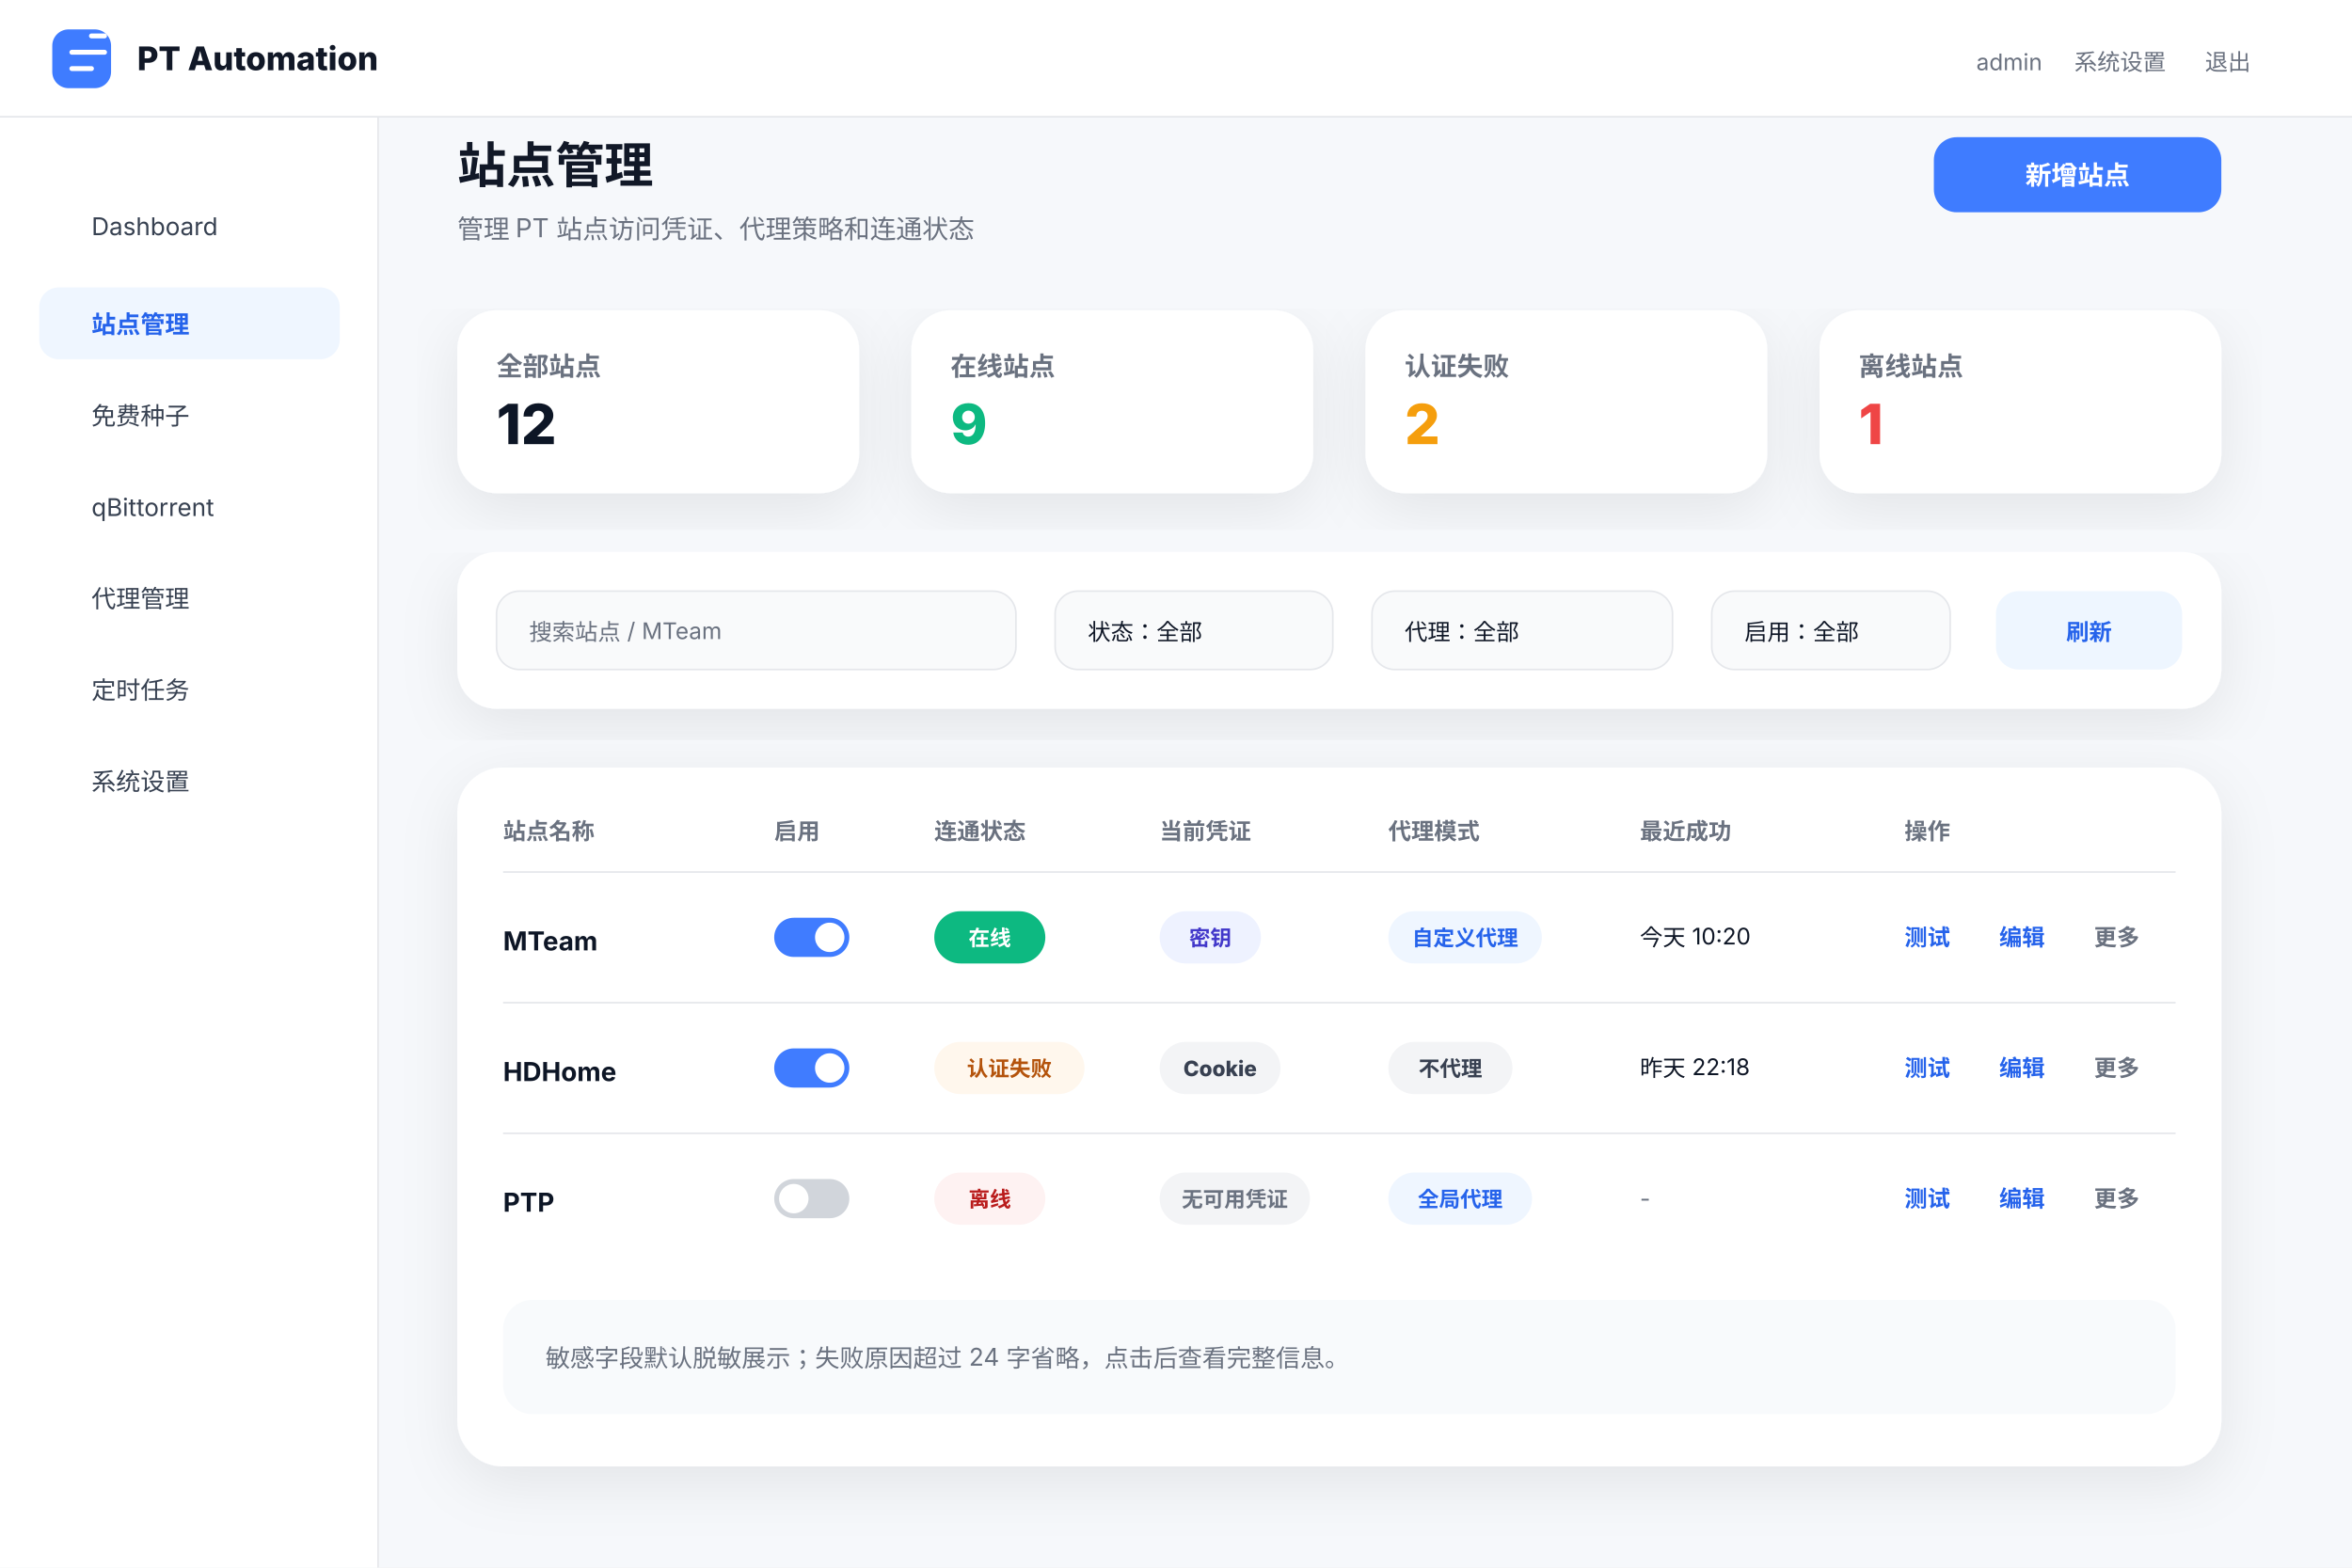
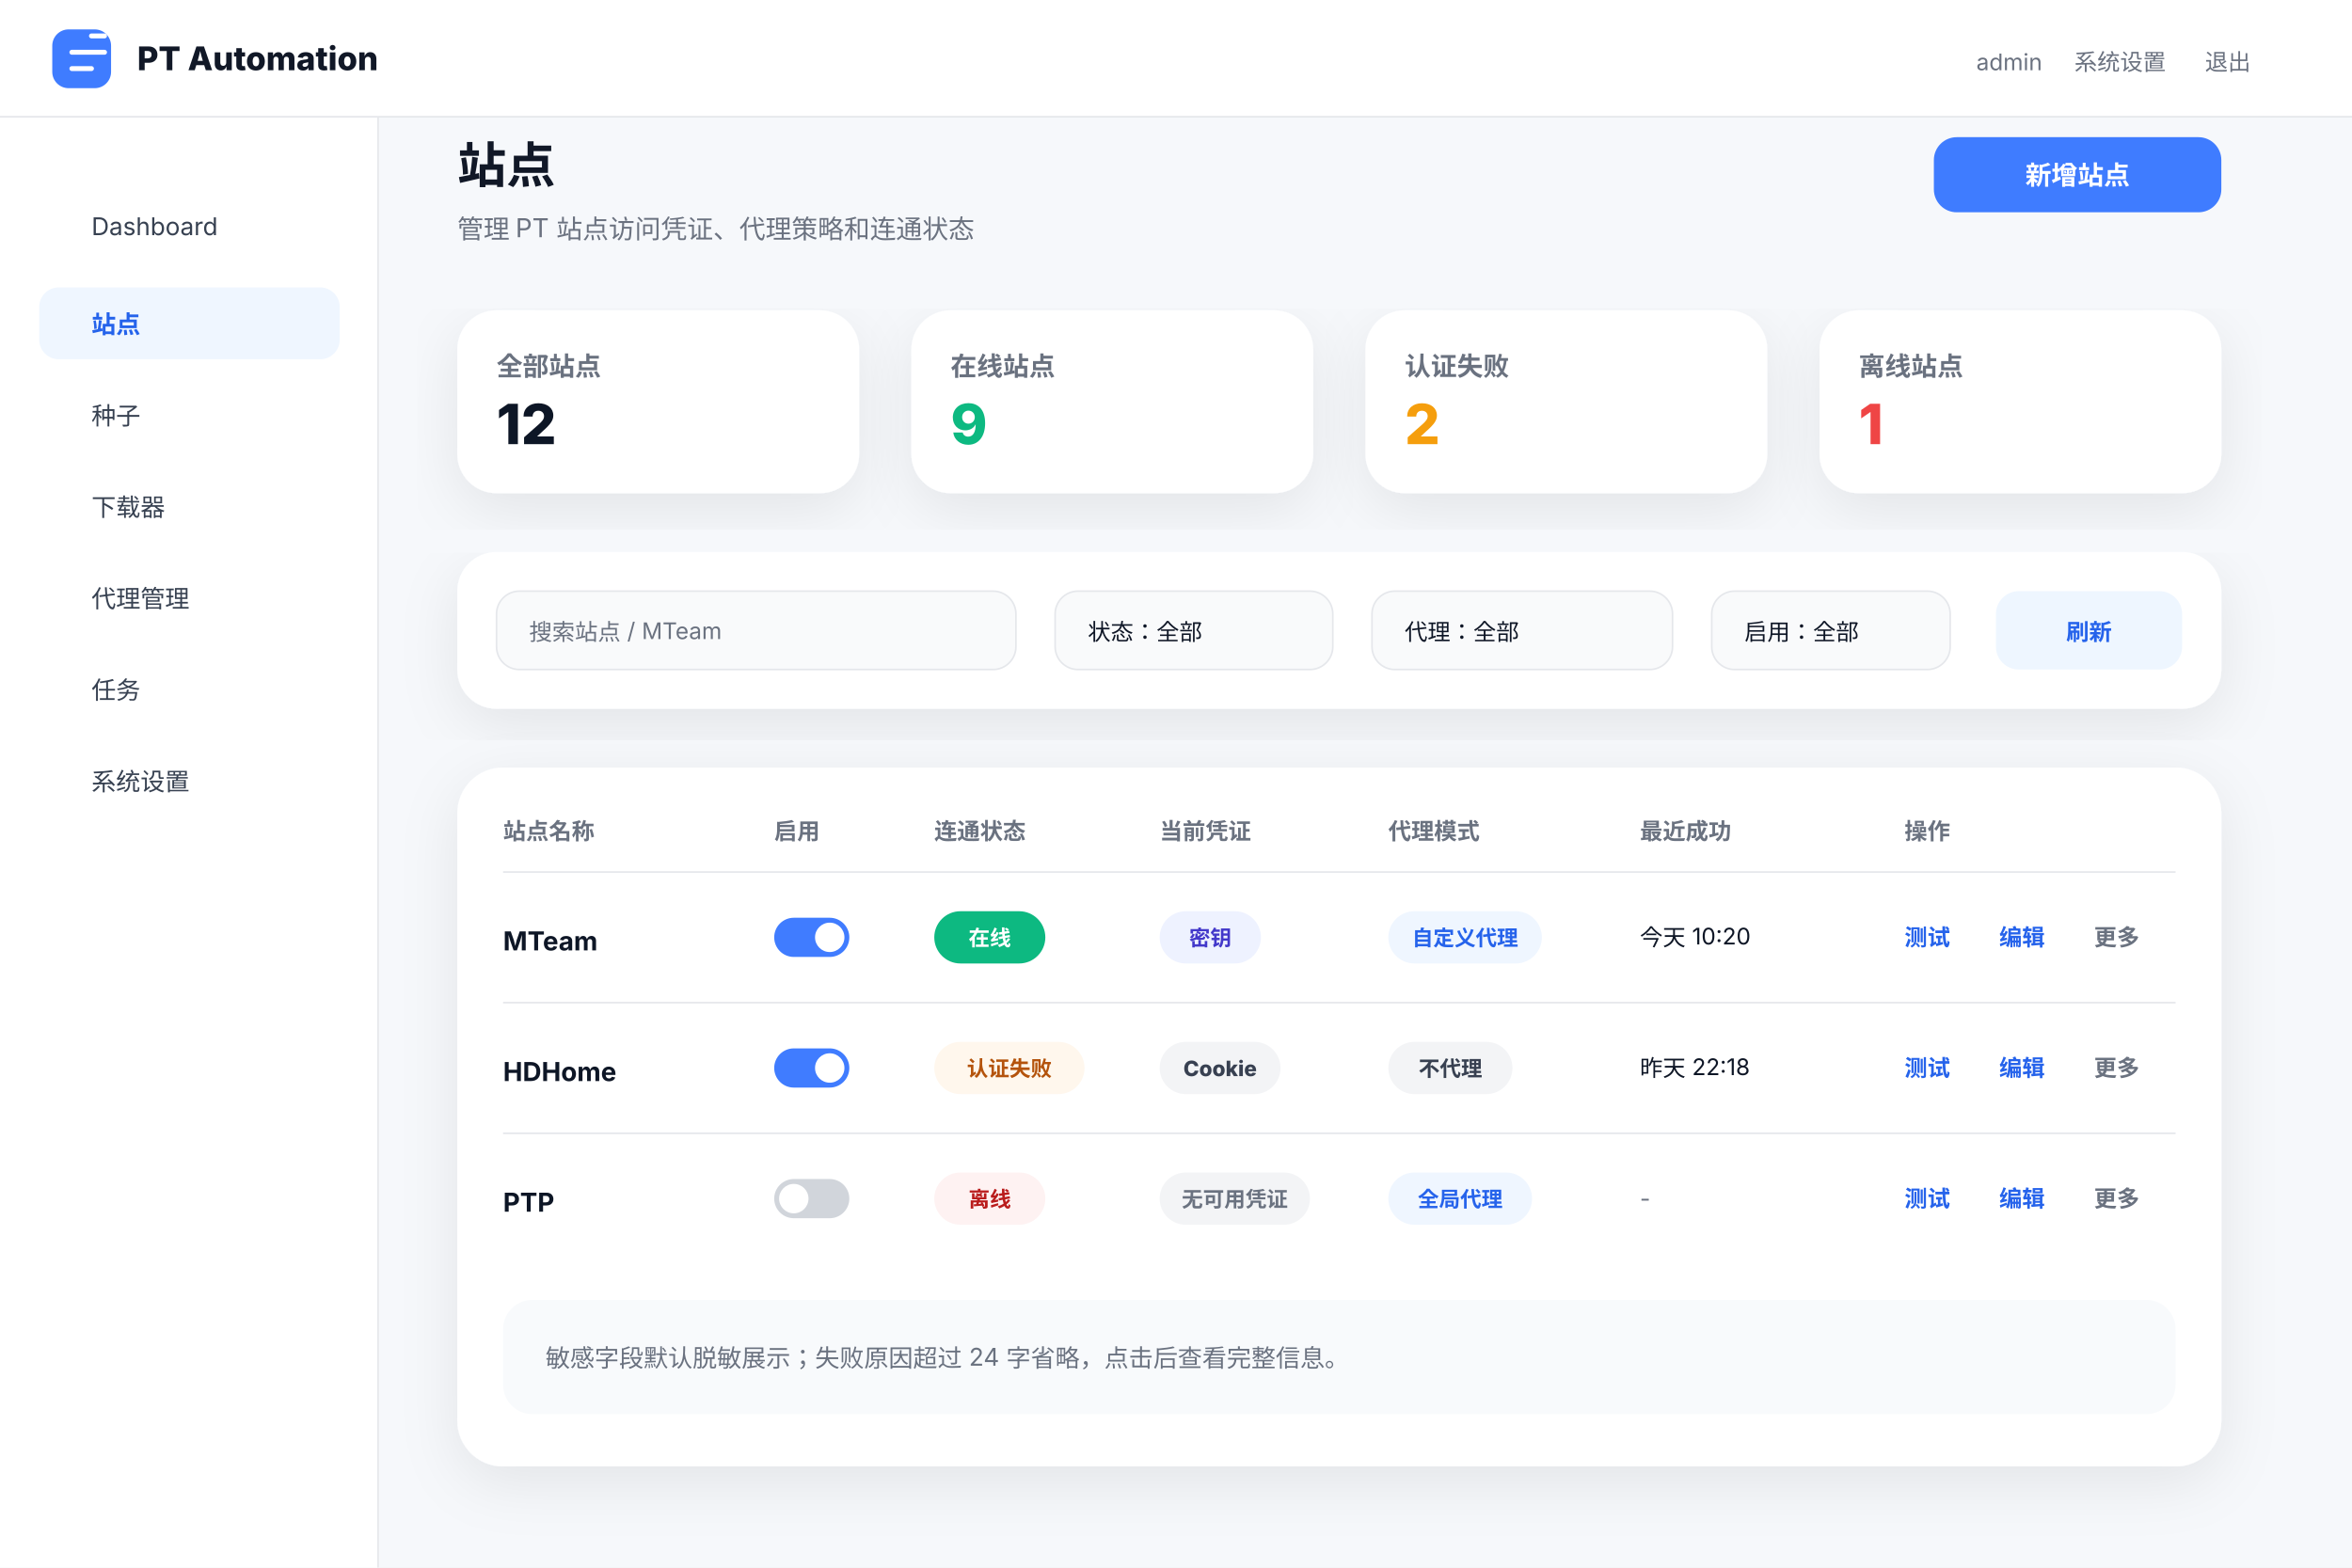
<svg xmlns="http://www.w3.org/2000/svg" width="1440" height="960" viewBox="0 0 1440 960" fill="none">
  <defs>
    <filter id="card" x="-10%" y="-10%" width="120%" height="130%">
      <feDropShadow dx="0" dy="10" stdDeviation="18" flood-color="#111827" flood-opacity="0.08" />
    </filter>
    <style>.t{font-family:Inter,Arial,sans-serif}.dark{fill:#111827}.muted{fill:#6b7280}.small{font-size:14px}.label{font-size:16px;font-weight:700}.h1{font-size:30px;font-weight:800}</style>
  </defs>
  <rect width="1440" height="960" fill="#f6f8fb" />
  <rect width="1440" height="72" fill="#fff" />
  <rect y="71" width="1440" height="1" fill="#e5e7eb" />
  <rect x="32" y="18" width="36" height="36" rx="10" fill="#3f7cff" />
  <path d="M44 42h12M44 32h20M56 22h8" stroke="#fff" stroke-width="3" stroke-linecap="round" />
  <text x="84" y="43" class="t dark" font-size="20" font-weight="800">PT Automation</text>
  <text x="1210" y="43" class="t muted small">admin</text>
  <text x="1270" y="43" class="t muted small">系统设置</text>
  <text x="1350" y="43" class="t muted small">退出</text>
  <rect x="0" y="72" width="232" height="888" fill="#fff" />
  <rect x="231" y="72" width="1" height="888" fill="#e5e7eb" />
  <g class="t" font-size="15">
    <text x="56" y="144" fill="#374151">Dashboard</text>
    <rect x="24" y="176" width="184" height="44" rx="12" fill="#eff6ff" />
-     <text x="56" y="204" fill="#2563eb" font-weight="800">站点管理</text>
-     <text x="56" y="260" fill="#374151">免费种子</text>
-     <text x="56" y="316" fill="#374151">qBittorrent</text>
+     <text x="56" y="204" fill="#2563eb" font-weight="800">站点</text>
+     <text x="56" y="260" fill="#374151">种子</text>
+     <text x="56" y="316" fill="#374151">下载器</text>
    <text x="56" y="372" fill="#374151">代理管理</text>
-     <text x="56" y="428" fill="#374151">定时任务</text>
+     <text x="56" y="428" fill="#374151">任务</text>
    <text x="56" y="484" fill="#374151">系统设置</text>
  </g>
  <g transform="translate(280 112)">
-     <text x="0" y="0" class="t dark h1">站点管理</text>
+     <text x="0" y="0" class="t dark h1">站点</text>
    <text x="0" y="34" class="t muted" font-size="16">管理 PT 站点访问凭证、代理策略和连通状态</text>
    <rect x="904" y="-28" width="176" height="46" rx="14" fill="#3f7cff" />
    <text x="992" y="1" text-anchor="middle" class="t" fill="#fff" font-size="16" font-weight="800">新增站点</text>
    <g transform="translate(0 78)" filter="url(#card)">
      <rect width="246" height="112" rx="24" fill="#fff" />
      <text x="24" y="40" class="t muted label">全部站点</text>
      <text x="24" y="82" class="t dark" font-size="34" font-weight="800">12</text>
    </g>
    <g transform="translate(278 78)" filter="url(#card)">
      <rect width="246" height="112" rx="24" fill="#fff" />
      <text x="24" y="40" class="t muted label">在线站点</text>
      <text x="24" y="82" fill="#10b981" class="t" font-size="34" font-weight="800">9</text>
    </g>
    <g transform="translate(556 78)" filter="url(#card)">
      <rect width="246" height="112" rx="24" fill="#fff" />
      <text x="24" y="40" class="t muted label">认证失败</text>
      <text x="24" y="82" fill="#f59e0b" class="t" font-size="34" font-weight="800">2</text>
    </g>
    <g transform="translate(834 78)" filter="url(#card)">
      <rect width="246" height="112" rx="24" fill="#fff" />
      <text x="24" y="40" class="t muted label">离线站点</text>
      <text x="24" y="82" fill="#ef4444" class="t" font-size="34" font-weight="800">1</text>
    </g>
    <g transform="translate(0 226)" filter="url(#card)">
      <rect width="1080" height="96" rx="24" fill="#fff" />
      <rect x="24" y="24" width="318" height="48" rx="14" fill="#f9fafb" stroke="#e5e7eb" />
      <text x="44" y="54" class="t muted small">搜索站点 / MTeam</text>
      <rect x="366" y="24" width="170" height="48" rx="14" fill="#f9fafb" stroke="#e5e7eb" />
      <text x="386" y="54" class="t dark small">状态：全部</text>
      <rect x="560" y="24" width="184" height="48" rx="14" fill="#f9fafb" stroke="#e5e7eb" />
      <text x="580" y="54" class="t dark small">代理：全部</text>
      <rect x="768" y="24" width="146" height="48" rx="14" fill="#f9fafb" stroke="#e5e7eb" />
      <text x="788" y="54" class="t dark small">启用：全部</text>
      <rect x="942" y="24" width="114" height="48" rx="14" fill="#eef6ff" />
      <text x="999" y="54" text-anchor="middle" fill="#2563eb" class="t small" font-weight="800">刷新</text>
    </g>
    <g transform="translate(0 358)" filter="url(#card)">
      <rect width="1080" height="428" rx="28" fill="#fff" />
      <text x="28" y="44" class="t muted small" font-weight="800">站点名称</text>
      <text x="194" y="44" class="t muted small" font-weight="800">启用</text>
      <text x="292" y="44" class="t muted small" font-weight="800">连通状态</text>
      <text x="430" y="44" class="t muted small" font-weight="800">当前凭证</text>
      <text x="570" y="44" class="t muted small" font-weight="800">代理模式</text>
      <text x="724" y="44" class="t muted small" font-weight="800">最近成功</text>
      <text x="886" y="44" class="t muted small" font-weight="800">操作</text>
      <line x1="28" y1="64" x2="1052" y2="64" stroke="#e5e7eb" />
      <text x="28" y="112" class="t dark label">MTeam</text>
      <rect x="194" y="92" width="46" height="24" rx="12" fill="#3f7cff" />
      <circle cx="228" cy="104" r="9" fill="#fff" />
      <rect x="292" y="88" width="68" height="32" rx="16" fill="#10b981" />
      <text x="326" y="109" text-anchor="middle" class="t" fill="#fff" font-size="13" font-weight="800">在线</text>
      <rect x="430" y="88" width="62" height="32" rx="16" fill="#eef2ff" />
      <text x="461" y="109" text-anchor="middle" fill="#4338ca" class="t" font-size="13" font-weight="800">密钥</text>
      <rect x="570" y="88" width="94" height="32" rx="16" fill="#eff6ff" />
      <text x="617" y="109" text-anchor="middle" fill="#2563eb" class="t" font-size="13" font-weight="800">自定义代理</text>
      <text x="724" y="109" class="t dark small">今天 10:20</text>
      <text x="886" y="109" fill="#2563eb" class="t small" font-weight="800">测试</text>
      <text x="944" y="109" fill="#2563eb" class="t small" font-weight="800">编辑</text>
      <text x="1002" y="109" fill="#6b7280" class="t small" font-weight="800">更多</text>
      <line x1="28" y1="144" x2="1052" y2="144" stroke="#e5e7eb" />
      <text x="28" y="192" class="t dark label">HDHome</text>
      <rect x="194" y="172" width="46" height="24" rx="12" fill="#3f7cff" />
      <circle cx="228" cy="184" r="9" fill="#fff" />
      <rect x="292" y="168" width="92" height="32" rx="16" fill="#fff7ed" />
      <text x="338" y="189" text-anchor="middle" fill="#b45309" class="t" font-size="13" font-weight="800">认证失败</text>
      <rect x="430" y="168" width="74" height="32" rx="16" fill="#f3f4f6" />
      <text x="467" y="189" text-anchor="middle" fill="#374151" class="t" font-size="13" font-weight="800">Cookie</text>
      <rect x="570" y="168" width="76" height="32" rx="16" fill="#f3f4f6" />
      <text x="608" y="189" text-anchor="middle" fill="#374151" class="t" font-size="13" font-weight="800">不代理</text>
      <text x="724" y="189" class="t dark small">昨天 22:18</text>
      <text x="886" y="189" fill="#2563eb" class="t small" font-weight="800">测试</text>
      <text x="944" y="189" fill="#2563eb" class="t small" font-weight="800">编辑</text>
      <text x="1002" y="189" fill="#6b7280" class="t small" font-weight="800">更多</text>
      <line x1="28" y1="224" x2="1052" y2="224" stroke="#e5e7eb" />
      <text x="28" y="272" class="t dark label">PTP</text>
      <rect x="194" y="252" width="46" height="24" rx="12" fill="#d1d5db" />
      <circle cx="206" cy="264" r="9" fill="#fff" />
      <rect x="292" y="248" width="68" height="32" rx="16" fill="#fef2f2" />
      <text x="326" y="269" text-anchor="middle" fill="#b91c1c" class="t" font-size="13" font-weight="800">离线</text>
      <rect x="430" y="248" width="92" height="32" rx="16" fill="#f3f4f6" />
      <text x="476" y="269" text-anchor="middle" fill="#6b7280" class="t" font-size="13" font-weight="800">无可用凭证</text>
      <rect x="570" y="248" width="88" height="32" rx="16" fill="#eff6ff" />
      <text x="614" y="269" text-anchor="middle" fill="#2563eb" class="t" font-size="13" font-weight="800">全局代理</text>
      <text x="724" y="269" class="t muted small">-</text>
      <text x="886" y="269" fill="#2563eb" class="t small" font-weight="800">测试</text>
      <text x="944" y="269" fill="#2563eb" class="t small" font-weight="800">编辑</text>
      <text x="1002" y="269" fill="#6b7280" class="t small" font-weight="800">更多</text>
      <rect x="28" y="326" width="1024" height="70" rx="18" fill="#f8fafc" />
      <text x="54" y="367" class="t muted" font-size="15">敏感字段默认脱敏展示；失败原因超过 24 字省略，点击后查看完整信息。</text>
    </g>
  </g>
</svg>
